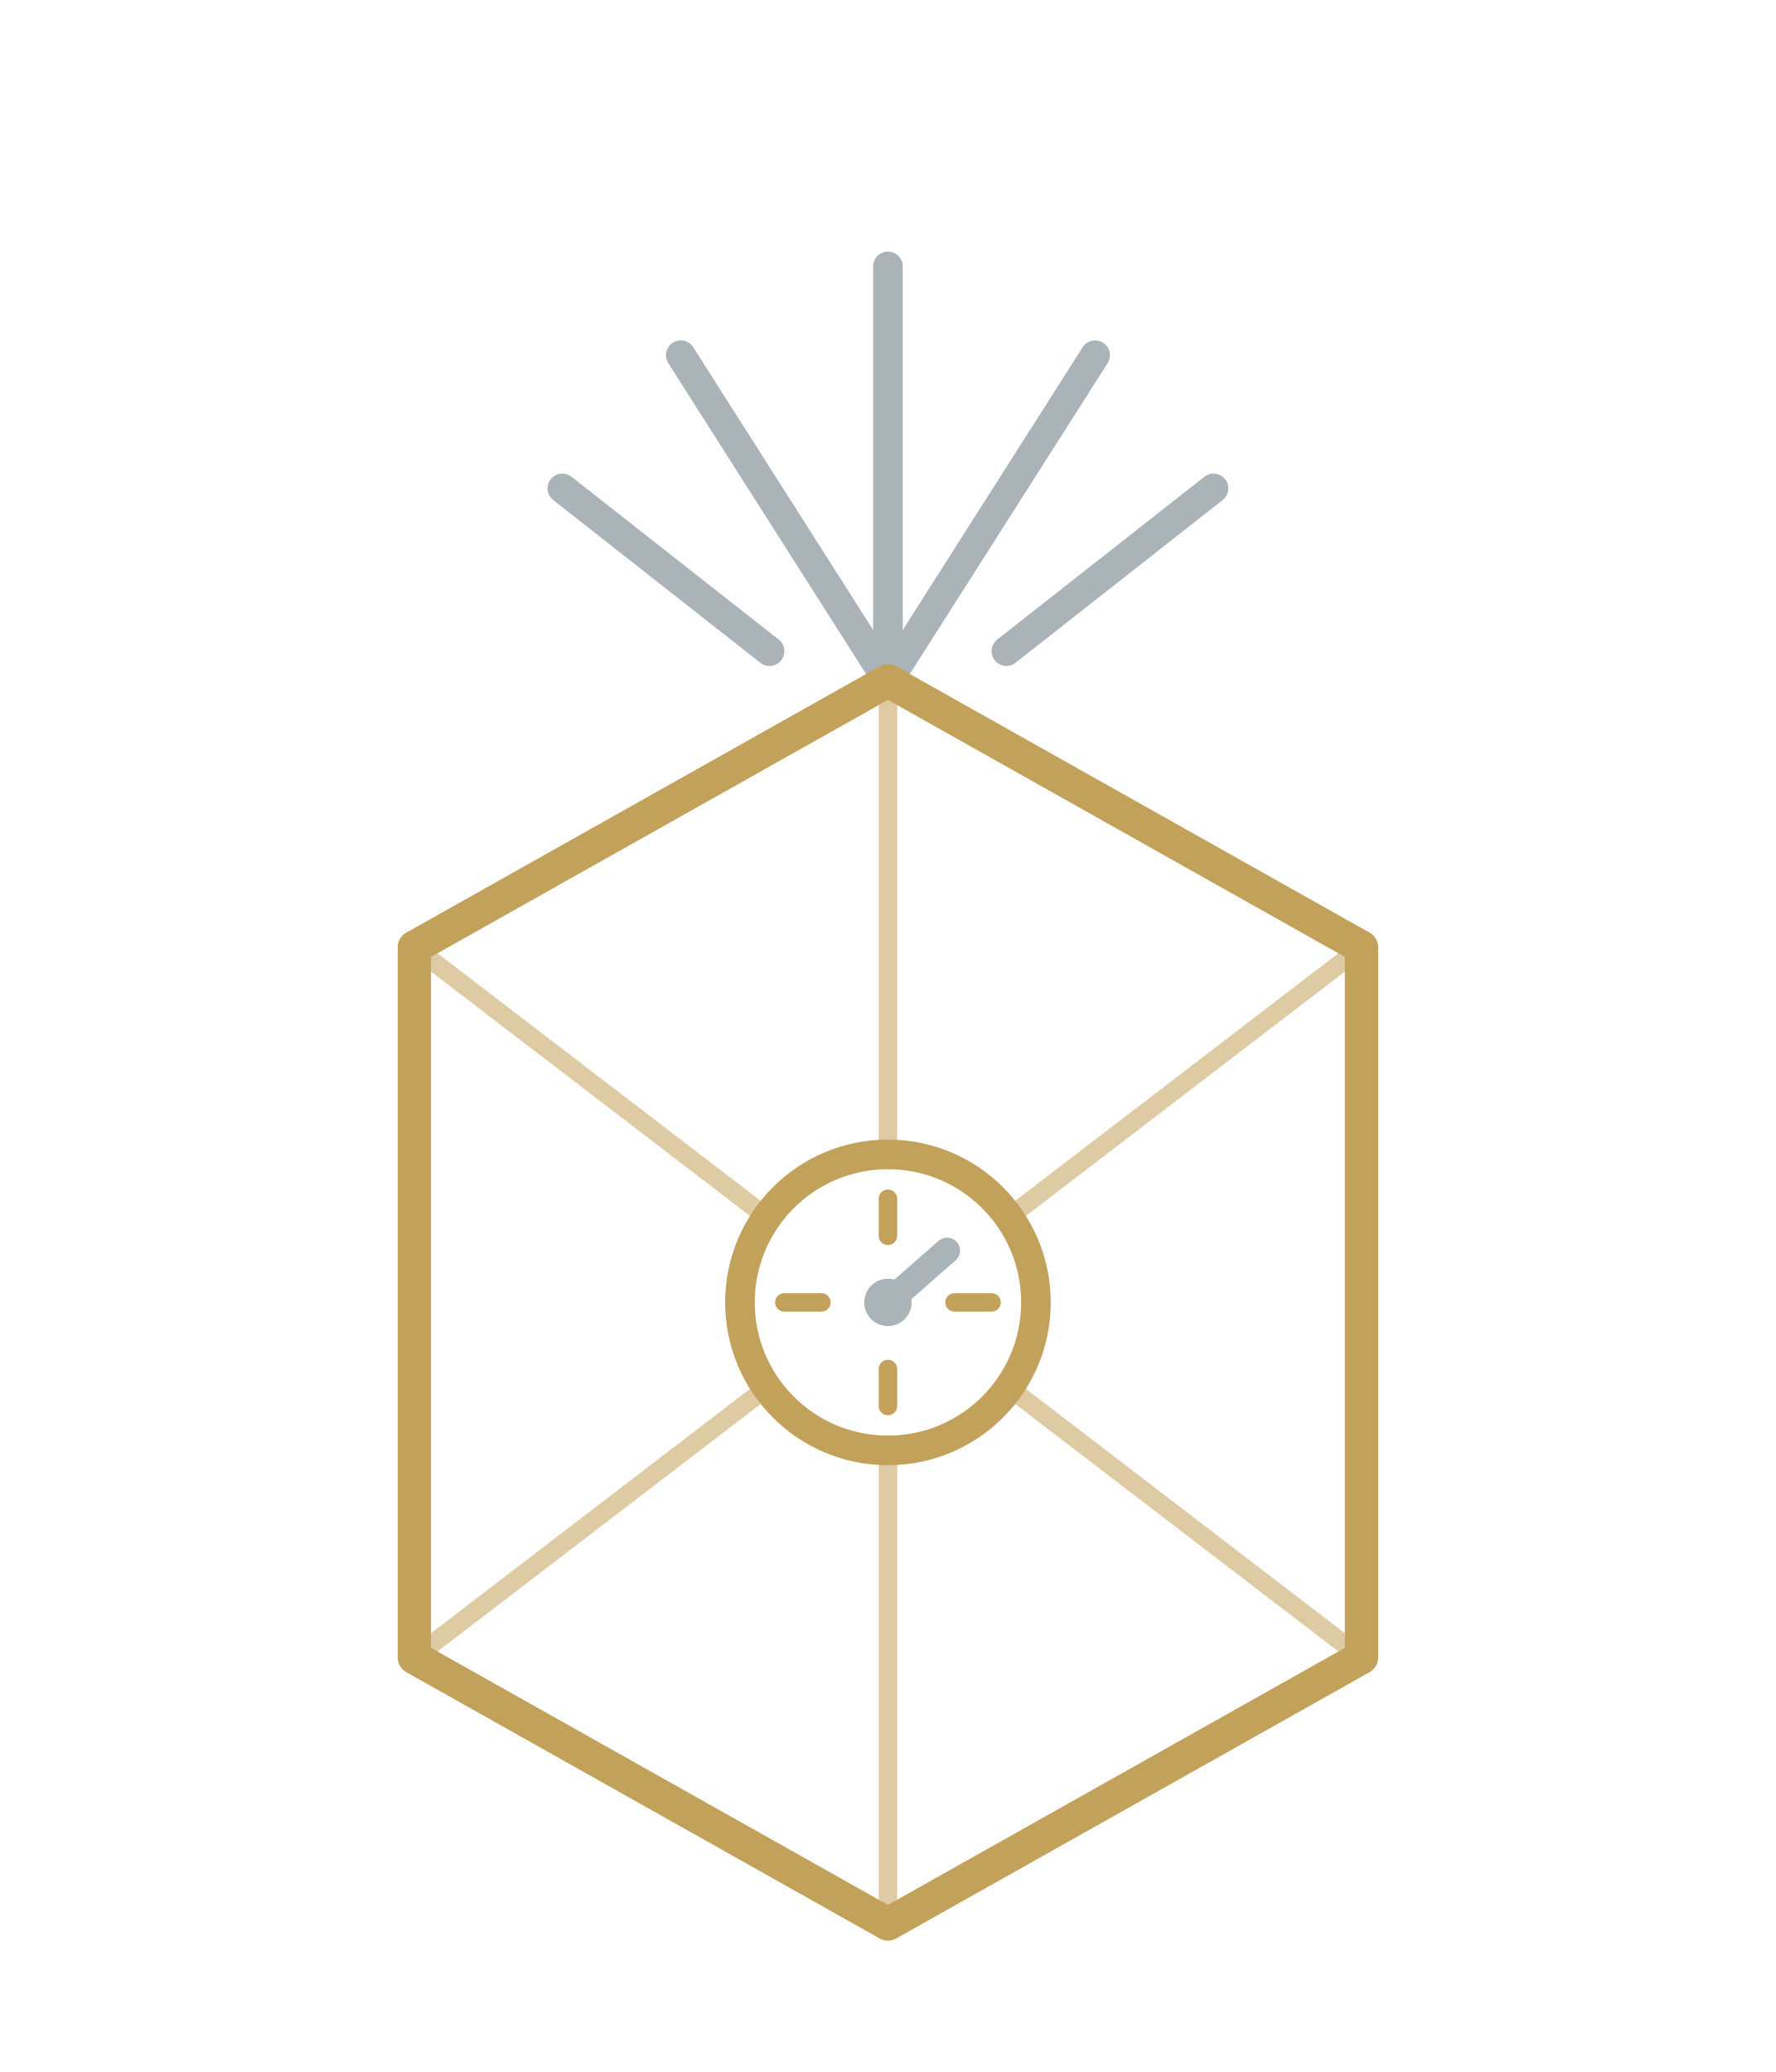
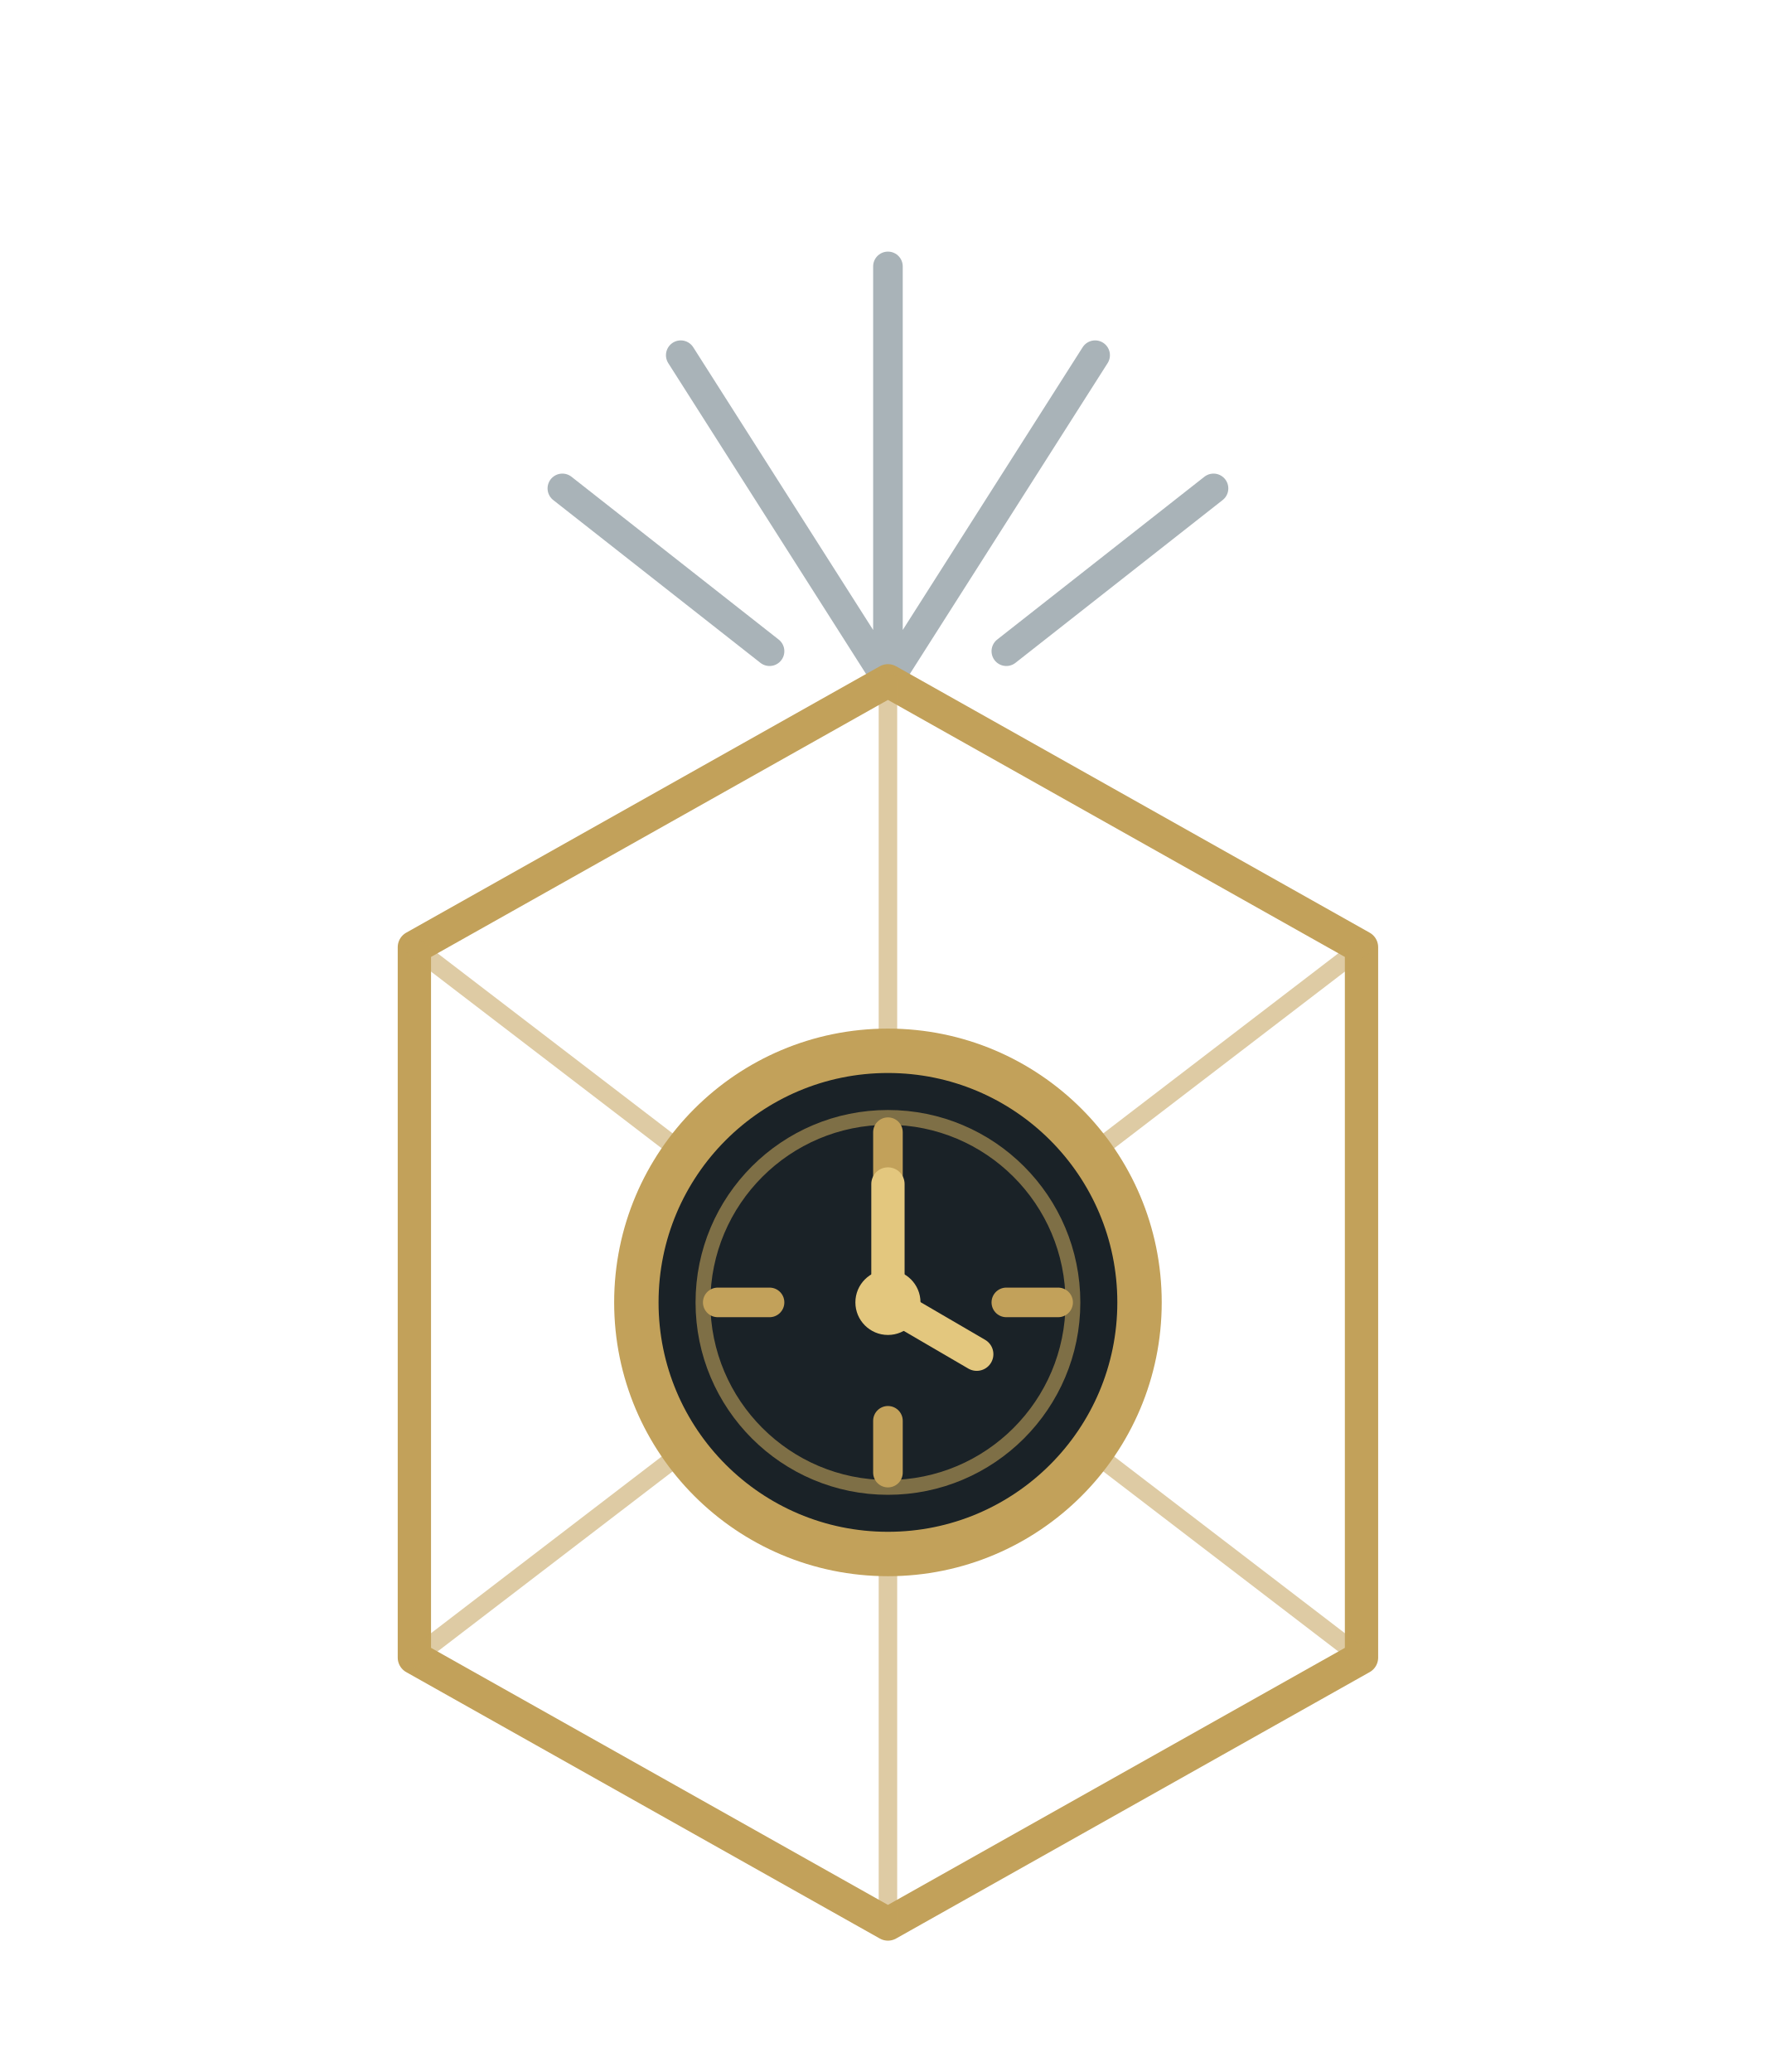
<svg xmlns="http://www.w3.org/2000/svg" width="120" height="140" viewBox="0 0 120 140" fill="none" stroke-linecap="round" stroke-linejoin="round">
  <path d="M60 46V18M60 46L46 24M60 46L74 24M52 44L38 33M68 44L82 33" stroke="#A9B3B8" stroke-width="2" />
  <path d="M60 46L92 64V112L60 130L28 112V64Z" stroke="#C2A15A" stroke-width="2.25" />
  <path d="M28 64L51.5 82M92 64L68.5 82M28 112L51.5 94M92 112L68.5 94M60 46V78M60 98V130" stroke="#C2A15A" stroke-width="1.25" opacity="0.55" />
-   <circle cx="60" cy="88" r="10" stroke="#C2A15A" stroke-width="2" />
-   <path d="M60 81v2.5M67 88h-2.5M60 95v-2.5M53 88h2.5" stroke="#C2A15A" stroke-width="1.25" />
-   <path d="M60 88L64 84.5" stroke="#A9B3B8" stroke-width="1.75" />
-   <circle cx="60" cy="88" r="1.6" fill="#A9B3B8" stroke="none" />
+   <circle cx="60" cy="88" r="17" fill="#1A2227" stroke="#C2A15A" stroke-width="3" />
+   <circle cx="60" cy="88" r="12.5" stroke="#C2A15A" stroke-width="1" opacity="0.6" />
+   <path d="M60 76.5v3.5M71.5 88H68M60 99.5V96M48.5 88H52" stroke="#C2A15A" stroke-width="2" />
+   <path d="M60 88V80M60 88L66 91.5" stroke="#E3C77E" stroke-width="2.25" />
+   <circle cx="60" cy="88" r="2.2" fill="#E3C77E" stroke="none" />
</svg>
